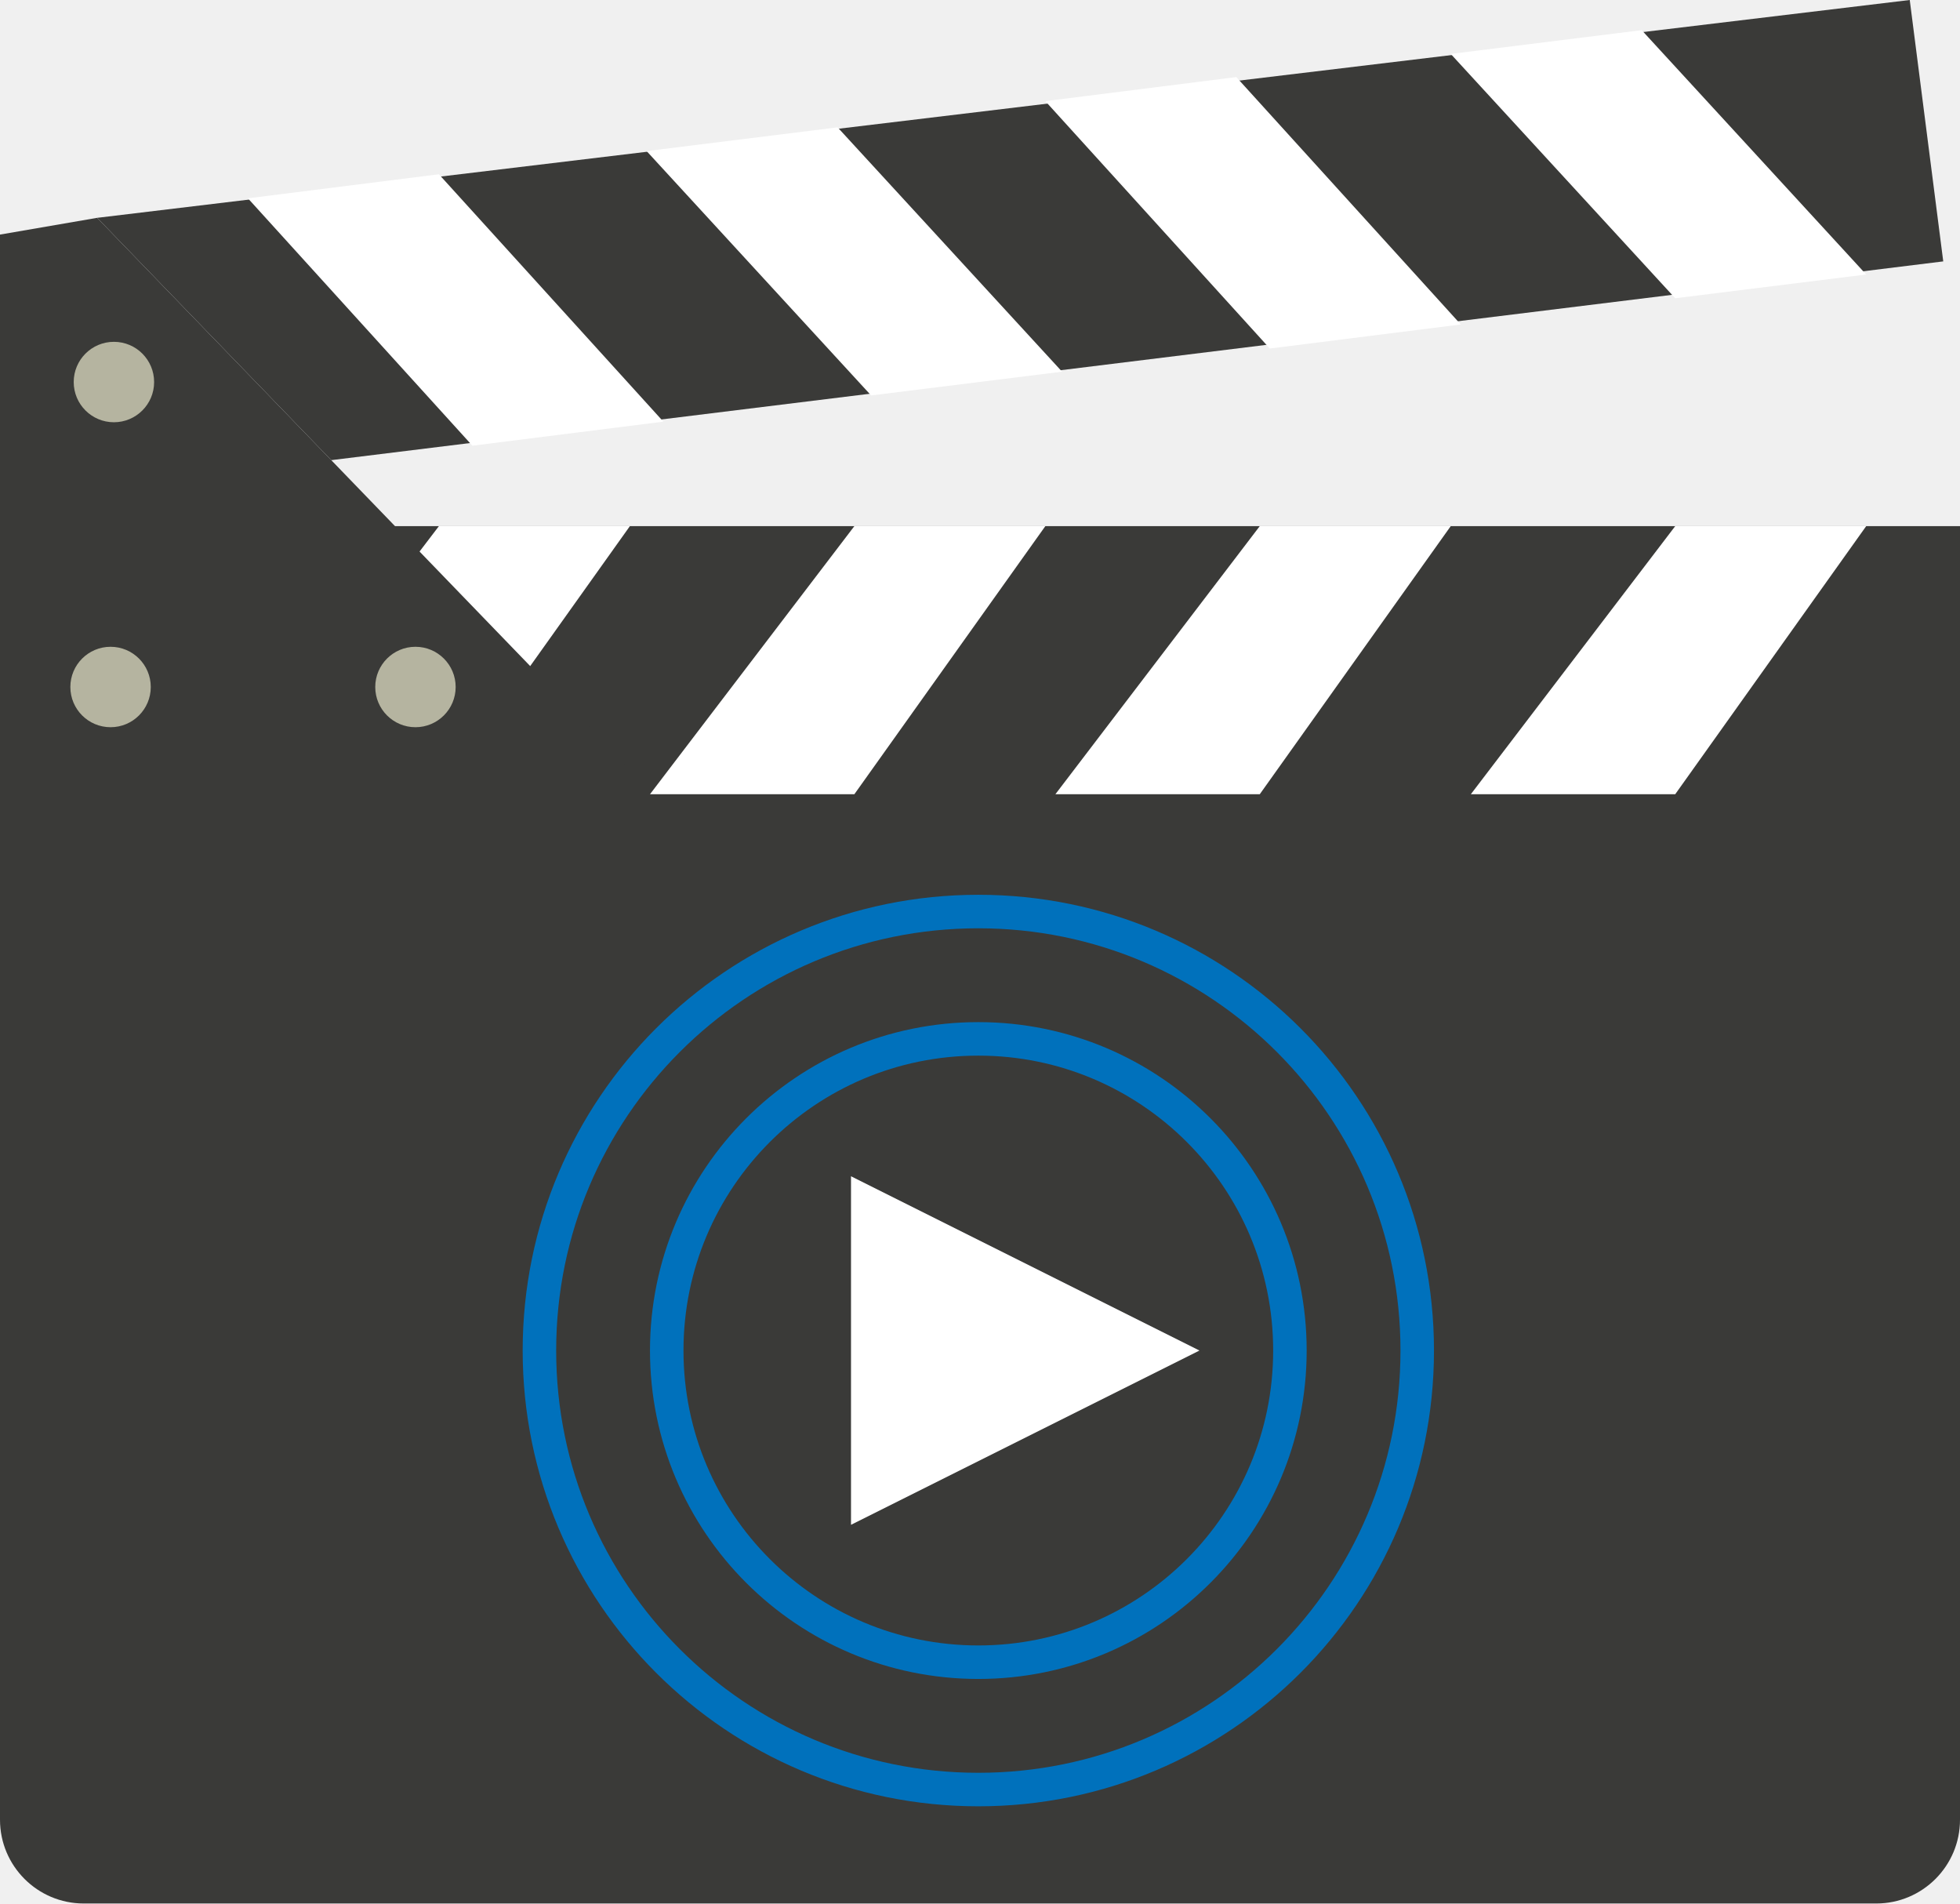
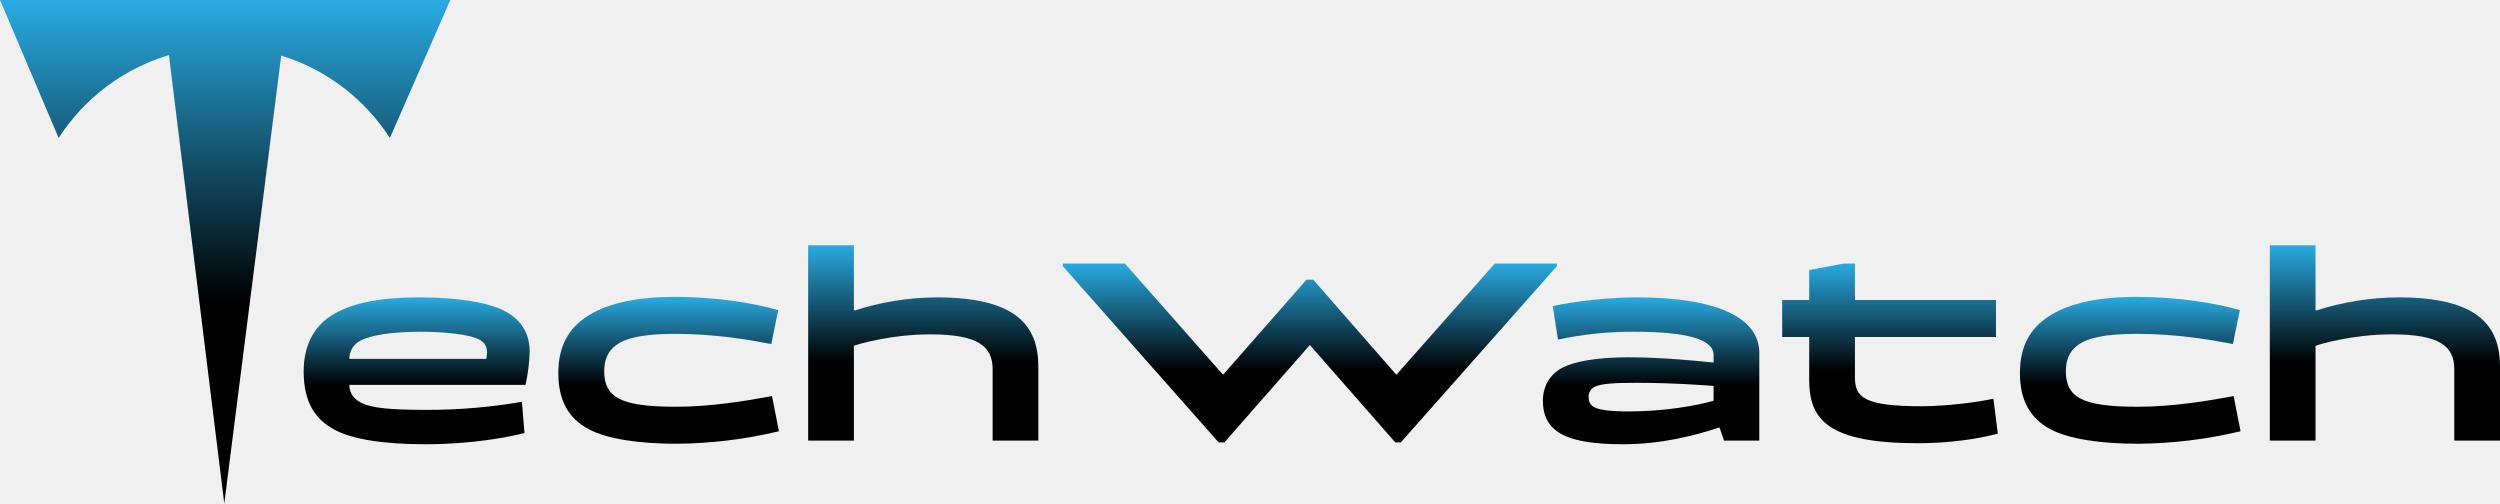
- <svg xmlns="http://www.w3.org/2000/svg" id="Layer_1" data-name="Layer 1" viewBox="0 0 585 568">
+ <svg xmlns="http://www.w3.org/2000/svg" xmlns:xlink="http://www.w3.org/1999/xlink" id="Layer_1" data-name="Layer 1" viewBox="0 0 1440 290">
  <defs>
-     <style>.cls-1{fill:#3a3a38;}.cls-2{fill:#fff;}.cls-3{fill:#b5b4a0;}.cls-4{fill:none;stroke:#0071bc;stroke-miterlimit:10;stroke-width:10px;}</style>
+     <style>.cls-1{fill:url(#linear-gradient);}.cls-2{fill:url(#linear-gradient-2);}.cls-3{fill:url(#linear-gradient-3);}.cls-4{fill:url(#linear-gradient-4);}.cls-5{fill:url(#linear-gradient-5);}.cls-6{fill:url(#linear-gradient-6);}.cls-7{fill:url(#linear-gradient-7);}.cls-8{fill:url(#linear-gradient-8);}.cls-9{fill:url(#linear-gradient-9);}</style>
+     <linearGradient id="linear-gradient" x1="134.79" y1="5" x2="134.79" y2="295" gradientUnits="userSpaceOnUse">
+       <stop offset="0" stop-color="#29abe2" />
+       <stop offset="0.6" />
+     </linearGradient>
+     <linearGradient id="linear-gradient-2" x1="245.09" y1="176.29" x2="245.09" y2="260.89" xlink:href="#linear-gradient" />
+     <linearGradient id="linear-gradient-3" x1="390.17" y1="175.99" x2="390.17" y2="260.59" xlink:href="#linear-gradient" />
+     <linearGradient id="linear-gradient-4" x1="536.9" y1="146.29" x2="536.9" y2="258.79" xlink:href="#linear-gradient" />
+     <linearGradient id="linear-gradient-5" x1="754.47" y1="151.79" x2="754.47" y2="254.84" xlink:href="#linear-gradient" />
+     <linearGradient id="linear-gradient-6" x1="956.13" y1="176.29" x2="956.13" y2="260.89" xlink:href="#linear-gradient" />
+     <linearGradient id="linear-gradient-7" x1="1093.73" y1="156.79" x2="1093.73" y2="260.29" xlink:href="#linear-gradient" />
+     <linearGradient id="linear-gradient-8" x1="1232.08" y1="175.99" x2="1232.08" y2="260.59" xlink:href="#linear-gradient" />
+     <linearGradient id="linear-gradient-9" x1="1378.8" y1="146.29" x2="1378.8" y2="258.79" xlink:href="#linear-gradient" />
  </defs>
-   <path class="cls-1" d="M0,157H585a0,0,0,0,1,0,0V543a25,25,0,0,1-25,25H25A25,25,0,0,1,0,543V157a0,0,0,0,1,0,0Z" />
-   <polygon class="cls-2" points="131 157 188 157 131 237 70 237 131 157" />
-   <polygon class="cls-1" points="0 70 0 243 201 243 29 65 0 70" />
-   <polygon class="cls-1" points="570 0 580 78 98.87 137.31 29 65 570 0" />
-   <polygon class="cls-2" points="500 157 557 157 500 237 439 237 500 157" />
-   <polygon class="cls-2" points="255 157 312 157 255 237 194 237 255 157" />
-   <polygon class="cls-2" points="376 157 433 157 376 237 315 237 376 157" />
-   <polygon class="cls-2" points="433 16.09 490 9 557 81.91 500 89 433 16.09" />
-   <polygon class="cls-2" points="312 30.18 369 23 436 96.82 379 104 312 30.18" />
-   <polygon class="cls-2" points="193 45.09 250 38 317 110.91 260 118 193 45.09" />
-   <polygon class="cls-2" points="74 59.18 131 52 198 125.82 141 133 74 59.18" />
-   <circle class="cls-3" cx="34" cy="114" r="12" />
-   <circle class="cls-3" cx="33" cy="205" r="12" />
-   <circle class="cls-3" cx="124" cy="205" r="12" />
-   <polygon class="cls-2" points="254 351 358 403 254 455 254 351" />
-   <circle class="cls-4" cx="292" cy="403" r="131" />
-   <circle class="cls-4" cx="292" cy="403" r="93" />
+   <path class="cls-1" d="M229.54,84.28h.22L264.48,5H5.1L38.8,84.28H39a114.85,114.85,0,0,1,63.4-47.56L134.28,295,167.09,37A114.87,114.87,0,0,1,229.54,84.28Z" transform="translate(-5.1 -5)" />
+   <path class="cls-2" d="M292.07,182.44c-8.38-3.3-22.74-6.15-45.64-6.15-22.29,0-39.35,3.15-51,10.8-10.18,6.75-15.42,17.85-15.42,31.8,0,18.15,6.89,27.6,17.21,33.3,10,5.7,28.13,8.7,52.83,8.7,27.38,0,48.18-4.2,57.16-6.45l-1.5-18a318.26,318.26,0,0,1-55.22,4.65c-21.39,0-31.87-1.2-37.26-4.05-4.34-2.25-6.73-5.4-6.88-9.9v-.45H307.79a97.79,97.79,0,0,0,2.39-19.2C310.18,195.64,303.9,187.09,292.07,182.44Zm-6.88,29.25H206.33a11.55,11.55,0,0,1,6.44-10.5c5.23-2.85,16.75-5.1,34.56-5.1,13.47,0,23.79,1.35,29.48,2.85,6.44,1.65,8.83,4.65,8.83,9A19.43,19.43,0,0,1,285.19,211.69Z" transform="translate(-5.1 -5)" />
+   <path class="cls-3" d="M394.73,239.29c-16.31,0-26.93-1.35-33.37-4.8-5.83-3.15-8.23-8.25-8.23-15.45,0-6.15,1.65-11.4,6.74-15.15,5.83-4.35,16.16-6.6,34.11-6.6,22.9,0,42.8,3.45,55.37,5.85l4-19.5C440.07,179.74,418.08,176,394,176c-25.58,0-41,4.8-51,11.4-10.33,6.75-16.31,17-16.31,32.4,0,16.05,6,26.25,17.5,32.4,10.63,5.7,29,8.4,50.58,8.4a261.9,261.9,0,0,0,59-7.2l-4-20.25C434.54,236,414,239.29,394.73,239.29Z" transform="translate(-5.1 -5)" />
+   <path class="cls-4" d="M544.68,176.29a156.89,156.89,0,0,0-47.14,7.5h-.6v-37.5H470.6v112.5h26.34v-54.6c3.14-1.2,21.85-6.6,44-6.6,27.38,0,35.91,6.75,35.91,20.1v41.1h26.34V216.34C603.19,192.64,590.62,176.29,544.68,176.29Z" transform="translate(-5.1 -5)" />
+   <polygon class="cls-5" points="896.78 151.79 861.01 151.79 804.45 215.69 804.15 215.69 756.42 161.09 752.52 161.09 704.64 215.69 704.34 215.69 647.93 151.79 612.16 151.79 612.16 153.29 701.95 254.84 705.24 254.84 754.32 198.89 754.62 198.89 803.7 254.84 806.85 254.84 896.78 153.29 896.78 151.79" />
+   <path class="cls-6" d="M948.12,176.29c-24.39,0-45.49,4.2-48.63,5.1l3,19.2a204.22,204.22,0,0,1,44.15-4.5c29.93,0,45.49,4.35,45.49,13.35v4.35h-.45c-5.69-.6-28.28-3-48.48-3-19.61,0-32,2.7-38.46,6.15-7,3.9-10.93,10.5-10.93,18.9,0,9.3,3.75,15.75,11.53,19.65,7.48,3.75,18.85,5.4,34.86,5.4,21.7,0,41.6-5.1,54.92-9.6h.45l2.54,7.5h20.35V208.24C1018.45,187.84,993.62,176.29,948.12,176.29Zm44,59.55c-10,2.85-28.43,6.15-48.93,6.15-10.78,0-16.61-.9-19.46-2.25-2.54-1.2-3.59-3.3-3.59-6.15a6.24,6.24,0,0,1,3.59-5.85c3.59-1.8,11.52-2.25,24.54-2.25,22,0,43.85,1.8,43.85,1.8Z" transform="translate(-5.1 -5)" />
+   <path class="cls-7" d="M1112,239c-33.82,0-38.46-5.4-38.46-16.8v-23.1h81.25v-21.3h-81.25v-21h-6.59l-19.75,3.75v17.25h-15.56v21.3h15.56v24.75c0,22.8,10.63,36.45,62.85,36.45,18,0,34.87-2.55,45.79-5.55l-2.54-20.1C1146.25,236.29,1127.55,239,1112,239Z" transform="translate(-5.1 -5)" />
+   <path class="cls-8" d="M1236.64,239.29c-16.31,0-26.93-1.35-33.37-4.8-5.83-3.15-8.23-8.25-8.23-15.45,0-6.15,1.65-11.4,6.74-15.15,5.83-4.35,16.16-6.6,34.11-6.6,22.9,0,42.8,3.45,55.37,5.85l4-19.5C1282,179.74,1260,176,1235.89,176c-25.59,0-41,4.8-51,11.4-10.33,6.75-16.31,17-16.31,32.4,0,16.05,6,26.25,17.5,32.4,10.63,5.7,29,8.4,50.58,8.4a261.9,261.9,0,0,0,59-7.2l-4-20.25C1276.45,236,1256,239.29,1236.64,239.29Z" transform="translate(-5.1 -5)" />
+   <path class="cls-9" d="M1386.59,176.29a156.89,156.89,0,0,0-47.14,7.5h-.6v-37.5h-26.34v112.5h26.34v-54.6c3.14-1.2,21.85-6.6,44-6.6,27.39,0,35.92,6.75,35.92,20.1v41.1h26.34V216.34C1445.1,192.64,1432.53,176.29,1386.59,176.29Z" transform="translate(-5.1 -5)" />
</svg>
